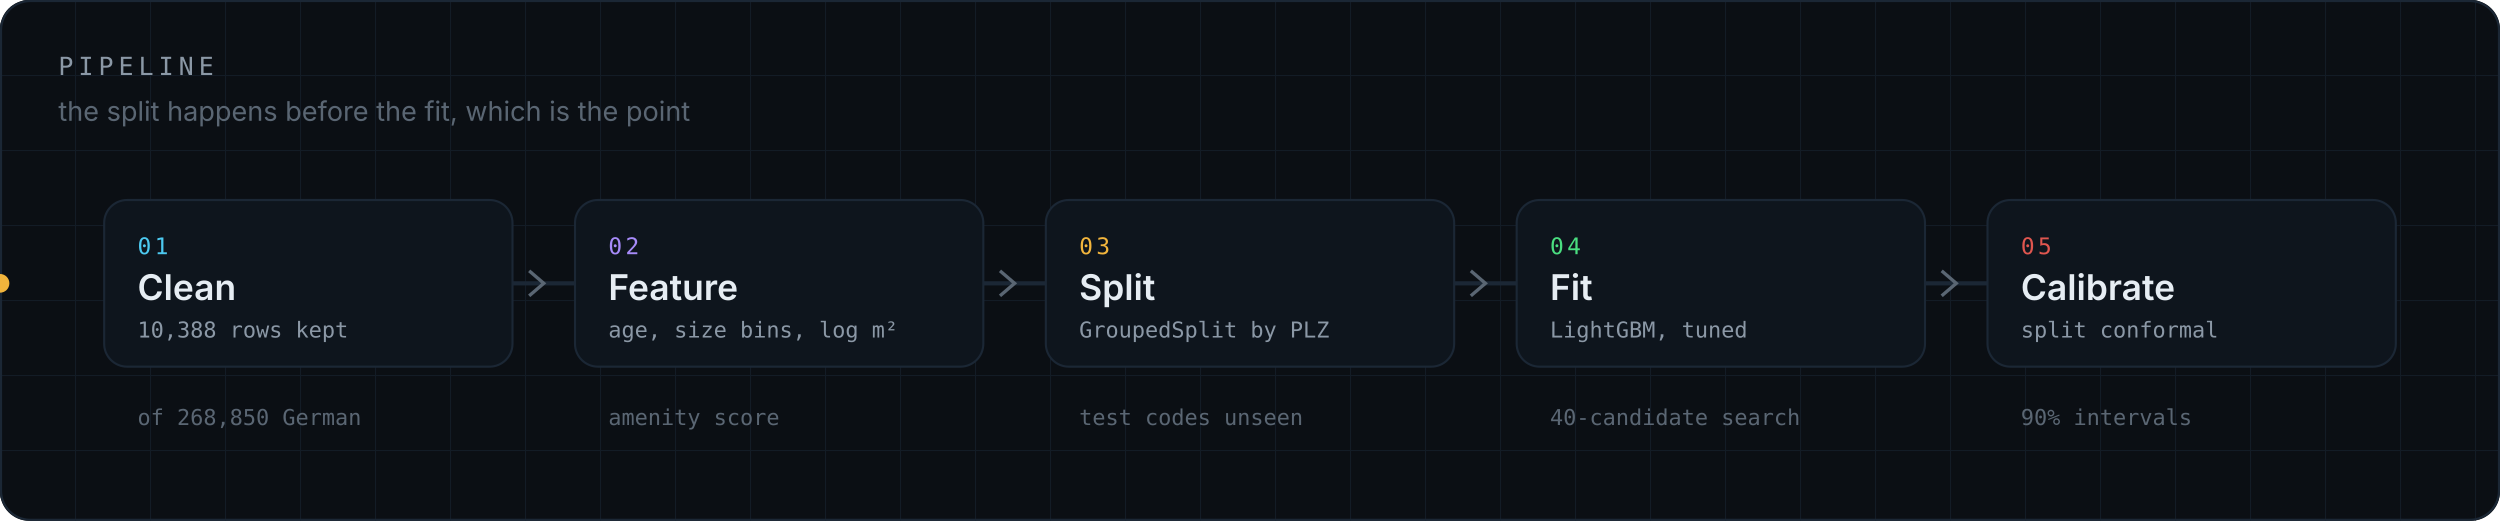
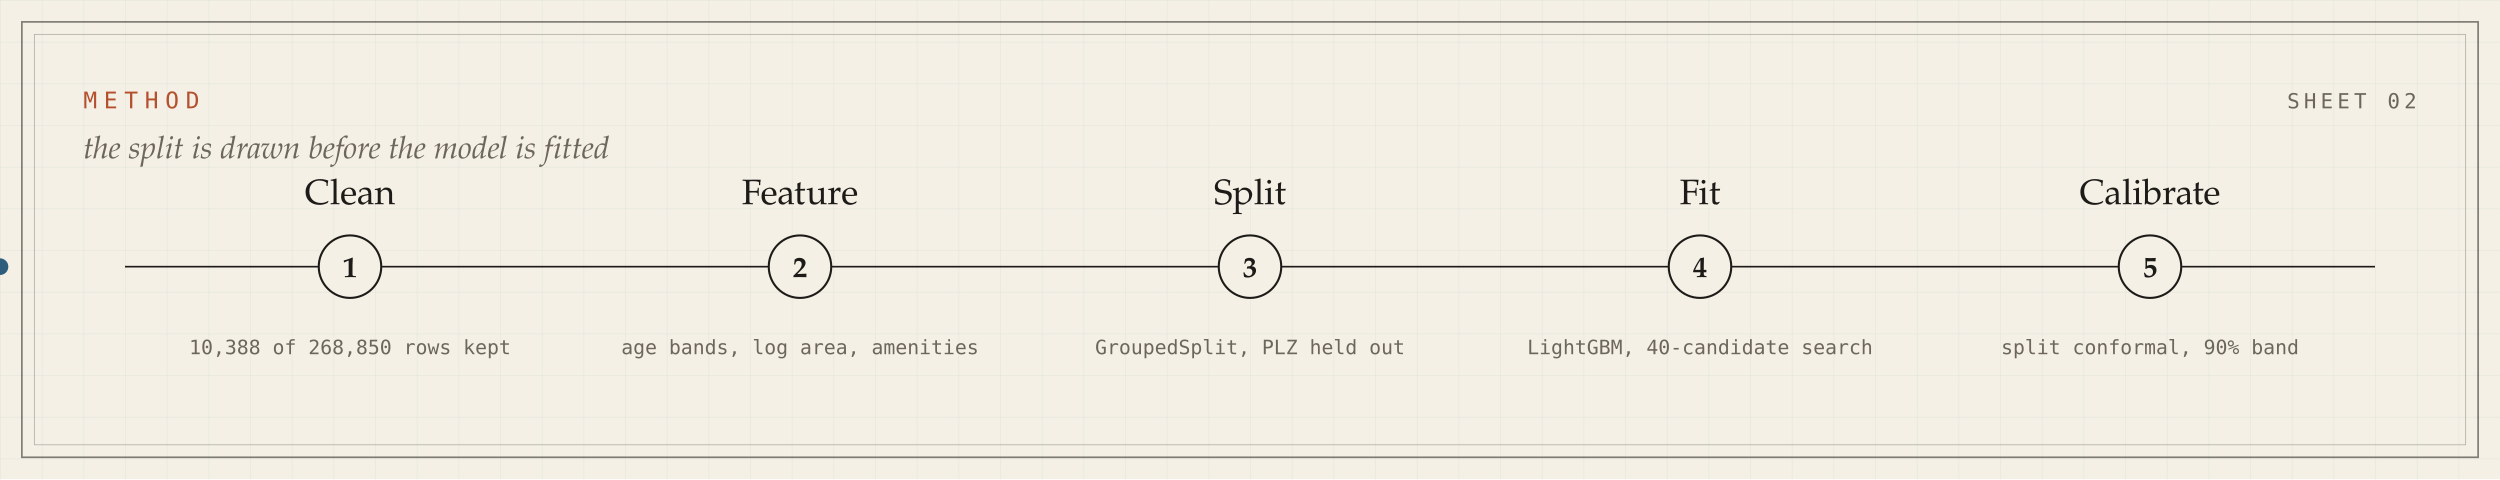
- <svg xmlns="http://www.w3.org/2000/svg" viewBox="0 0 1200 250" width="1200" height="250" role="img">
+ <svg xmlns="http://www.w3.org/2000/svg" viewBox="0 0 1200 230" width="1200" height="230" role="img">
  <defs>
-     <pattern id="grid" width="36" height="36" patternUnits="userSpaceOnUse">
-       <path d="M36 0H0V36" fill="none" stroke="#131c26" stroke-width="1" />
+     <pattern id="graph" width="20" height="20" patternUnits="userSpaceOnUse">
+       <path d="M20 0H0V20" fill="none" stroke="#2f5d7c" stroke-width="0.4" stroke-opacity="0.12" />
    </pattern>
-     <radialGradient id="halo" cx="50%" cy="50%" r="50%">
-       <stop offset="0%" stop-color="#f2b53c" stop-opacity="0.15" />
-       <stop offset="70%" stop-color="#f2b53c" stop-opacity="0" />
-     </radialGradient>
-     <linearGradient id="goldfill" x1="0" y1="0" x2="1" y2="0">
-       <stop offset="0%" stop-color="#f2b53c" />
-       <stop offset="50%" stop-color="#fff0c0" />
-       <stop offset="100%" stop-color="#f2b53c" />
-       <animateTransform attributeName="gradientTransform" type="translate" from="-1 0" to="1 0" dur="7s" repeatCount="indefinite" />
-     </linearGradient>
+     <pattern id="hatch" width="6" height="6" patternUnits="userSpaceOnUse" patternTransform="rotate(45)">
+       <rect width="6" height="6" fill="#eae4d6" />
+       <path d="M0 0V6" stroke="#6c665c" stroke-width="1.1" stroke-opacity="0.55" />
+     </pattern>
+     <pattern id="hatchterra" width="5" height="5" patternUnits="userSpaceOnUse" patternTransform="rotate(-45)">
+       <rect width="5" height="5" fill="#b4502e" fill-opacity="0.14" />
+       <path d="M0 0V5" stroke="#b4502e" stroke-width="1" stroke-opacity="0.5" />
+     </pattern>
  </defs>
-   <rect width="1200" height="250" rx="14" fill="#0b0f14" />
-   <rect width="1200" height="250" rx="14" fill="url(#grid)" />
-   <rect x="0.5" y="0.5" width="1199" height="249" rx="14" fill="none" stroke="#1b2735" />
-   <text x="28" y="36" font-family="ui-monospace, SFMono-Regular, Menlo, Consolas, monospace" font-size="12" fill="#8b98a6" letter-spacing="2.4">PIPELINE</text>
-   <text x="28" y="58" font-family="-apple-system, BlinkMacSystemFont, Segoe UI, Inter, Helvetica, sans-serif" font-size="13" fill="#5a6673">the split happens before the fit, which is the point</text>
-   <line x1="50.0" y1="136" x2="1150.0" y2="136" stroke="#1b2735" stroke-width="2" />
-   <rect x="50.0" y="96" width="196" height="80" rx="11" fill="#0e151d" stroke="#1b2735">
-     <animate attributeName="stroke" values="#1b2735;#4cc9f0;#1b2735" dur="7.5s" begin="0.00s" repeatCount="indefinite" keyTimes="0;0.08;0.3" />
-   </rect>
-   <rect x="50.0" y="96" width="196" height="80" rx="11" fill="#4cc9f0" opacity="0">
-     <animate attributeName="opacity" values="0;0.11;0" dur="7.5s" begin="0.00s" repeatCount="indefinite" keyTimes="0;0.08;0.3" />
-   </rect>
-   <text x="66.0" y="122" font-family="ui-monospace, SFMono-Regular, Menlo, Consolas, monospace" font-size="11" fill="#4cc9f0" letter-spacing="1.6">01</text>
-   <text x="66.0" y="144" font-family="-apple-system, BlinkMacSystemFont, Segoe UI, Inter, Helvetica, sans-serif" font-size="17" font-weight="600" fill="#e6edf3">Clean</text>
-   <text x="66.0" y="162" font-family="ui-monospace, SFMono-Regular, Menlo, Consolas, monospace" font-size="10.5" fill="#8b98a6">10,388 rows kept</text>
-   <text x="66.0" y="204" font-family="ui-monospace, SFMono-Regular, Menlo, Consolas, monospace" font-size="10.5" fill="#5a6673">of 268,850 German</text>
-   <path d="M254.0 130 l7 6 -7 6" fill="none" stroke="#5a6673" stroke-width="1.6" />
-   <rect x="276.0" y="96" width="196" height="80" rx="11" fill="#0e151d" stroke="#1b2735">
-     <animate attributeName="stroke" values="#1b2735;#a78bfa;#1b2735" dur="7.5s" begin="1.50s" repeatCount="indefinite" keyTimes="0;0.08;0.3" />
-   </rect>
-   <rect x="276.0" y="96" width="196" height="80" rx="11" fill="#a78bfa" opacity="0">
-     <animate attributeName="opacity" values="0;0.11;0" dur="7.5s" begin="1.50s" repeatCount="indefinite" keyTimes="0;0.08;0.3" />
-   </rect>
-   <text x="292.0" y="122" font-family="ui-monospace, SFMono-Regular, Menlo, Consolas, monospace" font-size="11" fill="#a78bfa" letter-spacing="1.6">02</text>
-   <text x="292.0" y="144" font-family="-apple-system, BlinkMacSystemFont, Segoe UI, Inter, Helvetica, sans-serif" font-size="17" font-weight="600" fill="#e6edf3">Feature</text>
-   <text x="292.0" y="162" font-family="ui-monospace, SFMono-Regular, Menlo, Consolas, monospace" font-size="10.5" fill="#8b98a6">age, size bins, log m²</text>
-   <text x="292.0" y="204" font-family="ui-monospace, SFMono-Regular, Menlo, Consolas, monospace" font-size="10.5" fill="#5a6673">amenity score</text>
-   <path d="M480.0 130 l7 6 -7 6" fill="none" stroke="#5a6673" stroke-width="1.6" />
-   <rect x="502.0" y="96" width="196" height="80" rx="11" fill="#0e151d" stroke="#1b2735">
-     <animate attributeName="stroke" values="#1b2735;#f2b53c;#1b2735" dur="7.5s" begin="3.00s" repeatCount="indefinite" keyTimes="0;0.08;0.3" />
-   </rect>
-   <rect x="502.0" y="96" width="196" height="80" rx="11" fill="#f2b53c" opacity="0">
-     <animate attributeName="opacity" values="0;0.11;0" dur="7.5s" begin="3.00s" repeatCount="indefinite" keyTimes="0;0.08;0.3" />
-   </rect>
-   <text x="518.0" y="122" font-family="ui-monospace, SFMono-Regular, Menlo, Consolas, monospace" font-size="11" fill="#f2b53c" letter-spacing="1.6">03</text>
-   <text x="518.0" y="144" font-family="-apple-system, BlinkMacSystemFont, Segoe UI, Inter, Helvetica, sans-serif" font-size="17" font-weight="600" fill="#e6edf3">Split</text>
-   <text x="518.0" y="162" font-family="ui-monospace, SFMono-Regular, Menlo, Consolas, monospace" font-size="10.5" fill="#8b98a6">GroupedSplit by PLZ</text>
-   <text x="518.0" y="204" font-family="ui-monospace, SFMono-Regular, Menlo, Consolas, monospace" font-size="10.5" fill="#5a6673">test codes unseen</text>
-   <path d="M706.0 130 l7 6 -7 6" fill="none" stroke="#5a6673" stroke-width="1.6" />
-   <rect x="728.0" y="96" width="196" height="80" rx="11" fill="#0e151d" stroke="#1b2735">
-     <animate attributeName="stroke" values="#1b2735;#4ade80;#1b2735" dur="7.5s" begin="4.50s" repeatCount="indefinite" keyTimes="0;0.08;0.3" />
-   </rect>
-   <rect x="728.0" y="96" width="196" height="80" rx="11" fill="#4ade80" opacity="0">
-     <animate attributeName="opacity" values="0;0.11;0" dur="7.5s" begin="4.50s" repeatCount="indefinite" keyTimes="0;0.08;0.3" />
-   </rect>
-   <text x="744.0" y="122" font-family="ui-monospace, SFMono-Regular, Menlo, Consolas, monospace" font-size="11" fill="#4ade80" letter-spacing="1.6">04</text>
-   <text x="744.0" y="144" font-family="-apple-system, BlinkMacSystemFont, Segoe UI, Inter, Helvetica, sans-serif" font-size="17" font-weight="600" fill="#e6edf3">Fit</text>
-   <text x="744.0" y="162" font-family="ui-monospace, SFMono-Regular, Menlo, Consolas, monospace" font-size="10.5" fill="#8b98a6">LightGBM, tuned</text>
-   <text x="744.0" y="204" font-family="ui-monospace, SFMono-Regular, Menlo, Consolas, monospace" font-size="10.5" fill="#5a6673">40-candidate search</text>
-   <path d="M932.0 130 l7 6 -7 6" fill="none" stroke="#5a6673" stroke-width="1.6" />
-   <rect x="954.0" y="96" width="196" height="80" rx="11" fill="#0e151d" stroke="#1b2735">
-     <animate attributeName="stroke" values="#1b2735;#e0564f;#1b2735" dur="7.5s" begin="6.00s" repeatCount="indefinite" keyTimes="0;0.08;0.3" />
-   </rect>
-   <rect x="954.0" y="96" width="196" height="80" rx="11" fill="#e0564f" opacity="0">
-     <animate attributeName="opacity" values="0;0.11;0" dur="7.5s" begin="6.00s" repeatCount="indefinite" keyTimes="0;0.08;0.3" />
-   </rect>
-   <text x="970.0" y="122" font-family="ui-monospace, SFMono-Regular, Menlo, Consolas, monospace" font-size="11" fill="#e0564f" letter-spacing="1.6">05</text>
-   <text x="970.0" y="144" font-family="-apple-system, BlinkMacSystemFont, Segoe UI, Inter, Helvetica, sans-serif" font-size="17" font-weight="600" fill="#e6edf3">Calibrate</text>
-   <text x="970.0" y="162" font-family="ui-monospace, SFMono-Regular, Menlo, Consolas, monospace" font-size="10.5" fill="#8b98a6">split conformal</text>
-   <text x="970.0" y="204" font-family="ui-monospace, SFMono-Regular, Menlo, Consolas, monospace" font-size="10.5" fill="#5a6673">90% intervals</text>
-   <circle cy="136" r="4.5" fill="#f2b53c">
-     <animate attributeName="cx" from="50.0" to="1150.0" dur="7.5s" repeatCount="indefinite" />
-     <animate attributeName="opacity" values="0;1;1;0" keyTimes="0;0.04;0.96;1" dur="7.5s" repeatCount="indefinite" />
+   <rect width="1200" height="230" fill="#f4f0e6" />
+   <rect width="1200" height="230" fill="url(#graph)" />
+   <rect x="10.5" y="10.5" width="1179" height="209" fill="none" stroke="#1d1b17" stroke-width="0.8" stroke-opacity="0.55" />
+   <rect x="16.5" y="16.5" width="1167" height="197" fill="none" stroke="#1d1b17" stroke-width="0.4" stroke-opacity="0.3" />
+   <text x="40" y="52" font-family="ui-monospace, SFMono-Regular, Menlo, Consolas, monospace" font-size="11" fill="#b4502e" letter-spacing="3.2">METHOD</text>
+   <text x="40" y="76" font-family="'Iowan Old Style', 'Palatino Linotype', Palatino, Georgia, serif" font-size="15" fill="#6c665c" font-style="italic">the split is drawn before the model is fitted</text>
+   <text x="1160" y="52" text-anchor="end" font-family="ui-monospace, SFMono-Regular, Menlo, Consolas, monospace" font-size="10" fill="#6c665c" letter-spacing="2">SHEET 02</text>
+   <path d="M60 128 H1140" stroke="#1d1b17" stroke-width="0.8" />
+   <circle cx="168.0" cy="128" r="15" fill="#f4f0e6" stroke="#1d1b17" stroke-width="1" />
+   <circle cx="168.0" cy="128" r="15" fill="#b4502e" fill-opacity="0">
+     <animate attributeName="fill-opacity" values="0;0.22;0" dur="8s" begin="0.0s" repeatCount="indefinite" keyTimes="0;0.07;0.26" />
+   </circle>
+   <text x="168.0" y="133" text-anchor="middle" font-family="'Iowan Old Style', 'Palatino Linotype', Palatino, Georgia, serif" font-size="14" font-weight="700" fill="#1d1b17">1</text>
+   <text x="168.0" y="98" text-anchor="middle" font-family="'Iowan Old Style', 'Palatino Linotype', Palatino, Georgia, serif" font-size="17" fill="#1d1b17">Clean</text>
+   <text x="168.0" y="170" text-anchor="middle" font-family="ui-monospace, SFMono-Regular, Menlo, Consolas, monospace" font-size="9.5" fill="#6c665c">10,388 of 268,850 rows kept</text>
+   <circle cx="384.0" cy="128" r="15" fill="#f4f0e6" stroke="#1d1b17" stroke-width="1" />
+   <circle cx="384.0" cy="128" r="15" fill="#b4502e" fill-opacity="0">
+     <animate attributeName="fill-opacity" values="0;0.22;0" dur="8s" begin="1.6s" repeatCount="indefinite" keyTimes="0;0.07;0.26" />
+   </circle>
+   <text x="384.0" y="133" text-anchor="middle" font-family="'Iowan Old Style', 'Palatino Linotype', Palatino, Georgia, serif" font-size="14" font-weight="700" fill="#1d1b17">2</text>
+   <text x="384.0" y="98" text-anchor="middle" font-family="'Iowan Old Style', 'Palatino Linotype', Palatino, Georgia, serif" font-size="17" fill="#1d1b17">Feature</text>
+   <text x="384.0" y="170" text-anchor="middle" font-family="ui-monospace, SFMono-Regular, Menlo, Consolas, monospace" font-size="9.5" fill="#6c665c">age bands, log area, amenities</text>
+   <circle cx="600.0" cy="128" r="15" fill="#f4f0e6" stroke="#1d1b17" stroke-width="1" />
+   <circle cx="600.0" cy="128" r="15" fill="#b4502e" fill-opacity="0">
+     <animate attributeName="fill-opacity" values="0;0.22;0" dur="8s" begin="3.2s" repeatCount="indefinite" keyTimes="0;0.07;0.26" />
+   </circle>
+   <text x="600.0" y="133" text-anchor="middle" font-family="'Iowan Old Style', 'Palatino Linotype', Palatino, Georgia, serif" font-size="14" font-weight="700" fill="#1d1b17">3</text>
+   <text x="600.0" y="98" text-anchor="middle" font-family="'Iowan Old Style', 'Palatino Linotype', Palatino, Georgia, serif" font-size="17" fill="#1d1b17">Split</text>
+   <text x="600.0" y="170" text-anchor="middle" font-family="ui-monospace, SFMono-Regular, Menlo, Consolas, monospace" font-size="9.5" fill="#6c665c">GroupedSplit, PLZ held out</text>
+   <circle cx="816.0" cy="128" r="15" fill="#f4f0e6" stroke="#1d1b17" stroke-width="1" />
+   <circle cx="816.0" cy="128" r="15" fill="#b4502e" fill-opacity="0">
+     <animate attributeName="fill-opacity" values="0;0.22;0" dur="8s" begin="4.8s" repeatCount="indefinite" keyTimes="0;0.07;0.26" />
+   </circle>
+   <text x="816.0" y="133" text-anchor="middle" font-family="'Iowan Old Style', 'Palatino Linotype', Palatino, Georgia, serif" font-size="14" font-weight="700" fill="#1d1b17">4</text>
+   <text x="816.0" y="98" text-anchor="middle" font-family="'Iowan Old Style', 'Palatino Linotype', Palatino, Georgia, serif" font-size="17" fill="#1d1b17">Fit</text>
+   <text x="816.0" y="170" text-anchor="middle" font-family="ui-monospace, SFMono-Regular, Menlo, Consolas, monospace" font-size="9.5" fill="#6c665c">LightGBM, 40-candidate search</text>
+   <circle cx="1032.0" cy="128" r="15" fill="#f4f0e6" stroke="#1d1b17" stroke-width="1" />
+   <circle cx="1032.0" cy="128" r="15" fill="#b4502e" fill-opacity="0">
+     <animate attributeName="fill-opacity" values="0;0.22;0" dur="8s" begin="6.4s" repeatCount="indefinite" keyTimes="0;0.07;0.26" />
+   </circle>
+   <text x="1032.0" y="133" text-anchor="middle" font-family="'Iowan Old Style', 'Palatino Linotype', Palatino, Georgia, serif" font-size="14" font-weight="700" fill="#1d1b17">5</text>
+   <text x="1032.0" y="98" text-anchor="middle" font-family="'Iowan Old Style', 'Palatino Linotype', Palatino, Georgia, serif" font-size="17" fill="#1d1b17">Calibrate</text>
+   <text x="1032.0" y="170" text-anchor="middle" font-family="ui-monospace, SFMono-Regular, Menlo, Consolas, monospace" font-size="9.5" fill="#6c665c">split conformal, 90% band</text>
+   <circle cy="128" r="4" fill="#2f5d7c">
+     <animate attributeName="cx" from="60" to="1140" dur="8s" repeatCount="indefinite" />
+     <animate attributeName="opacity" values="0;1;1;0" keyTimes="0;0.03;0.97;1" dur="8s" repeatCount="indefinite" />
  </circle>
</svg>
